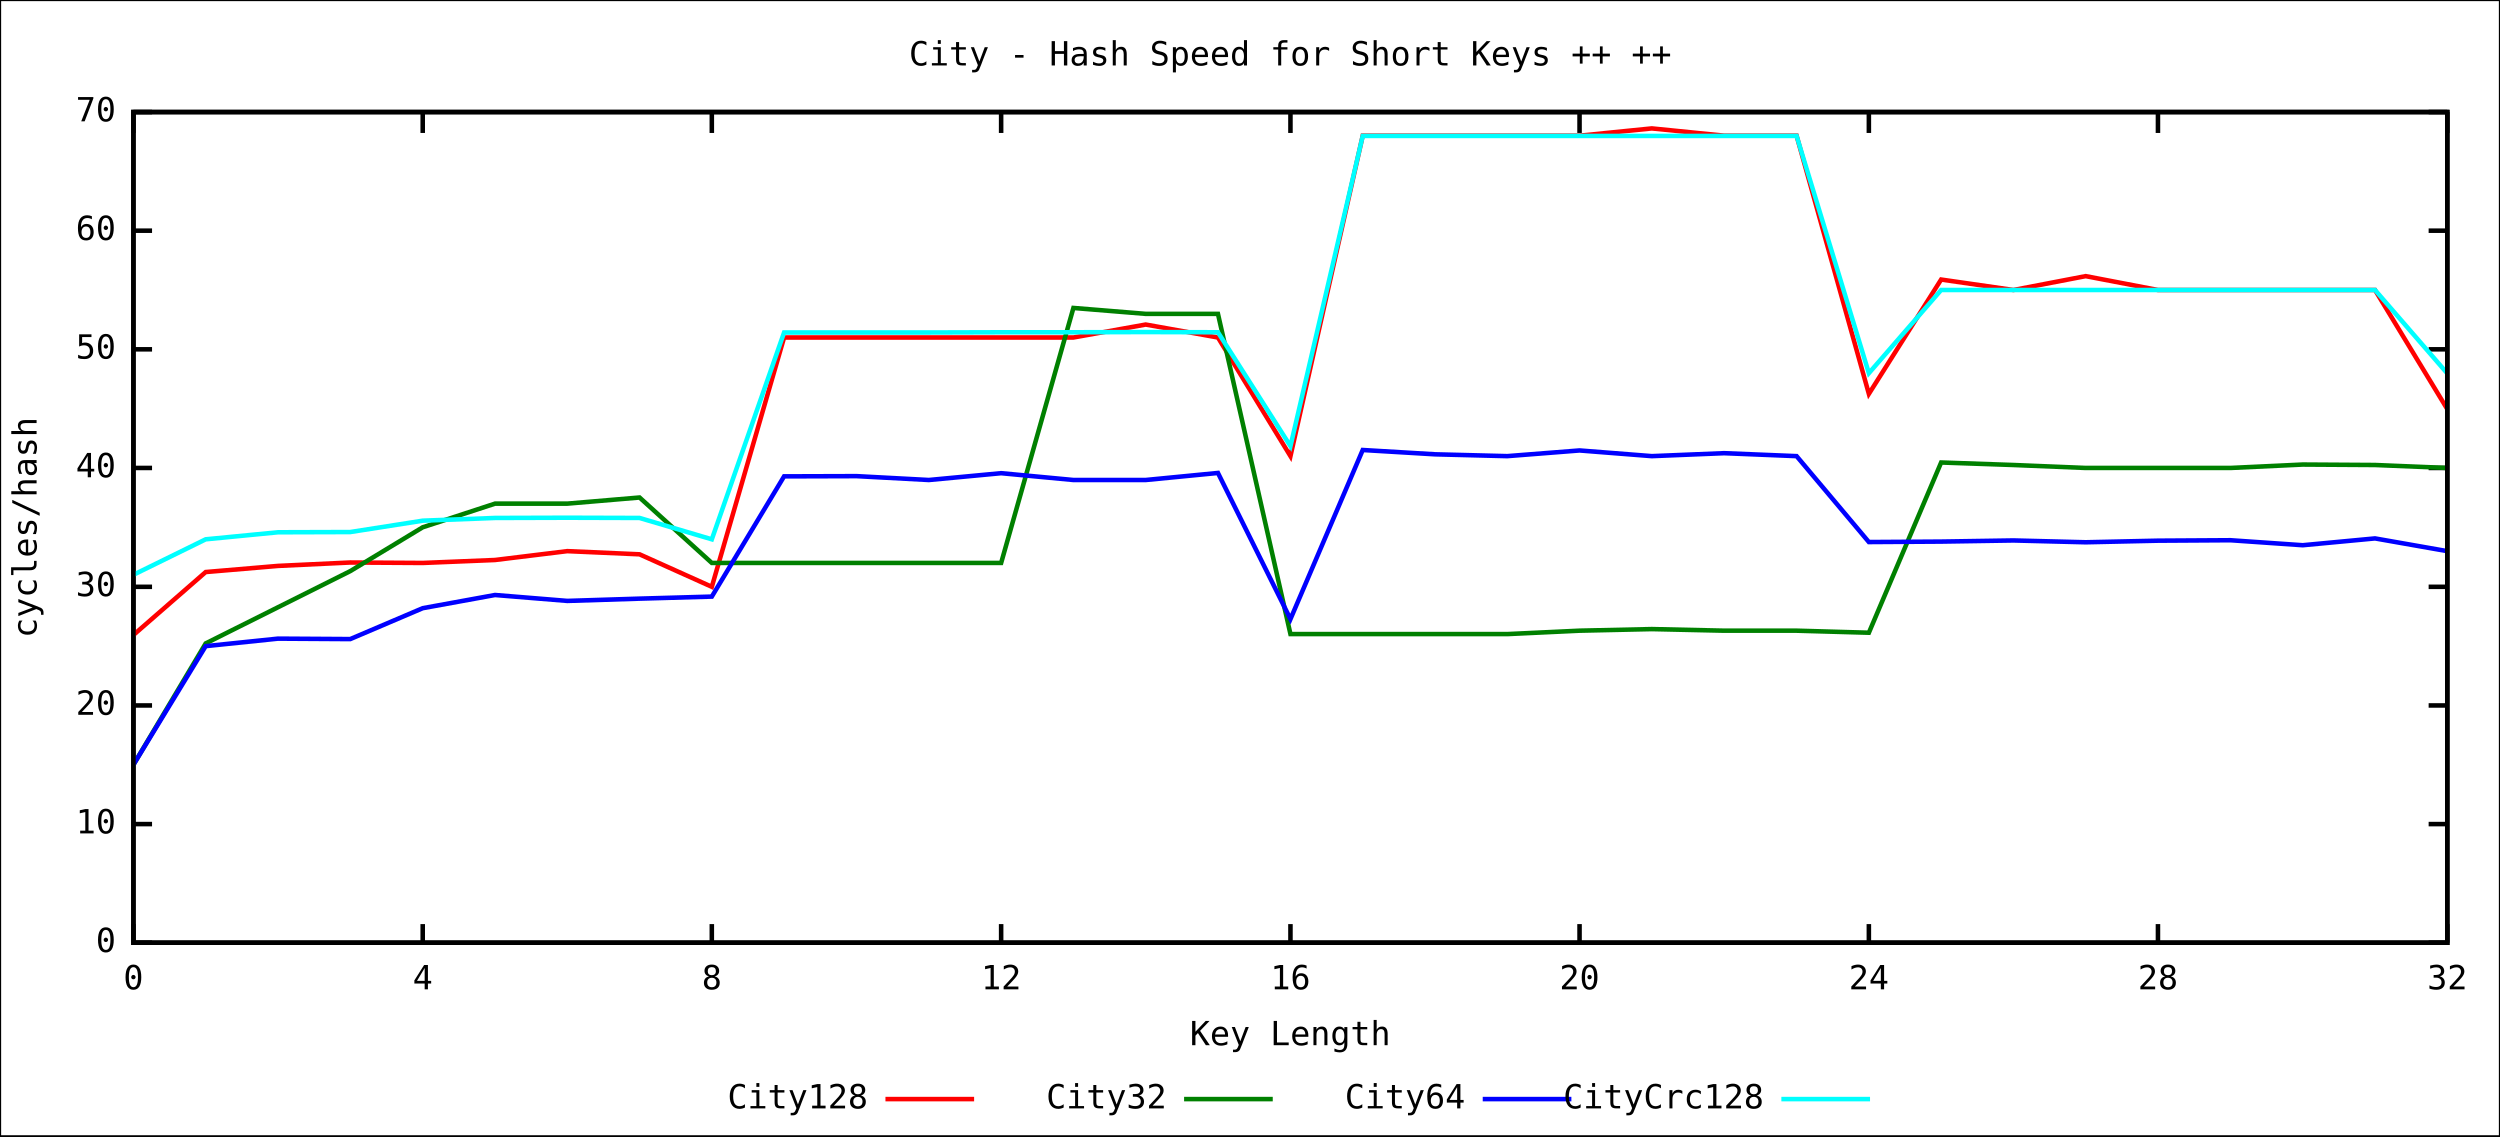
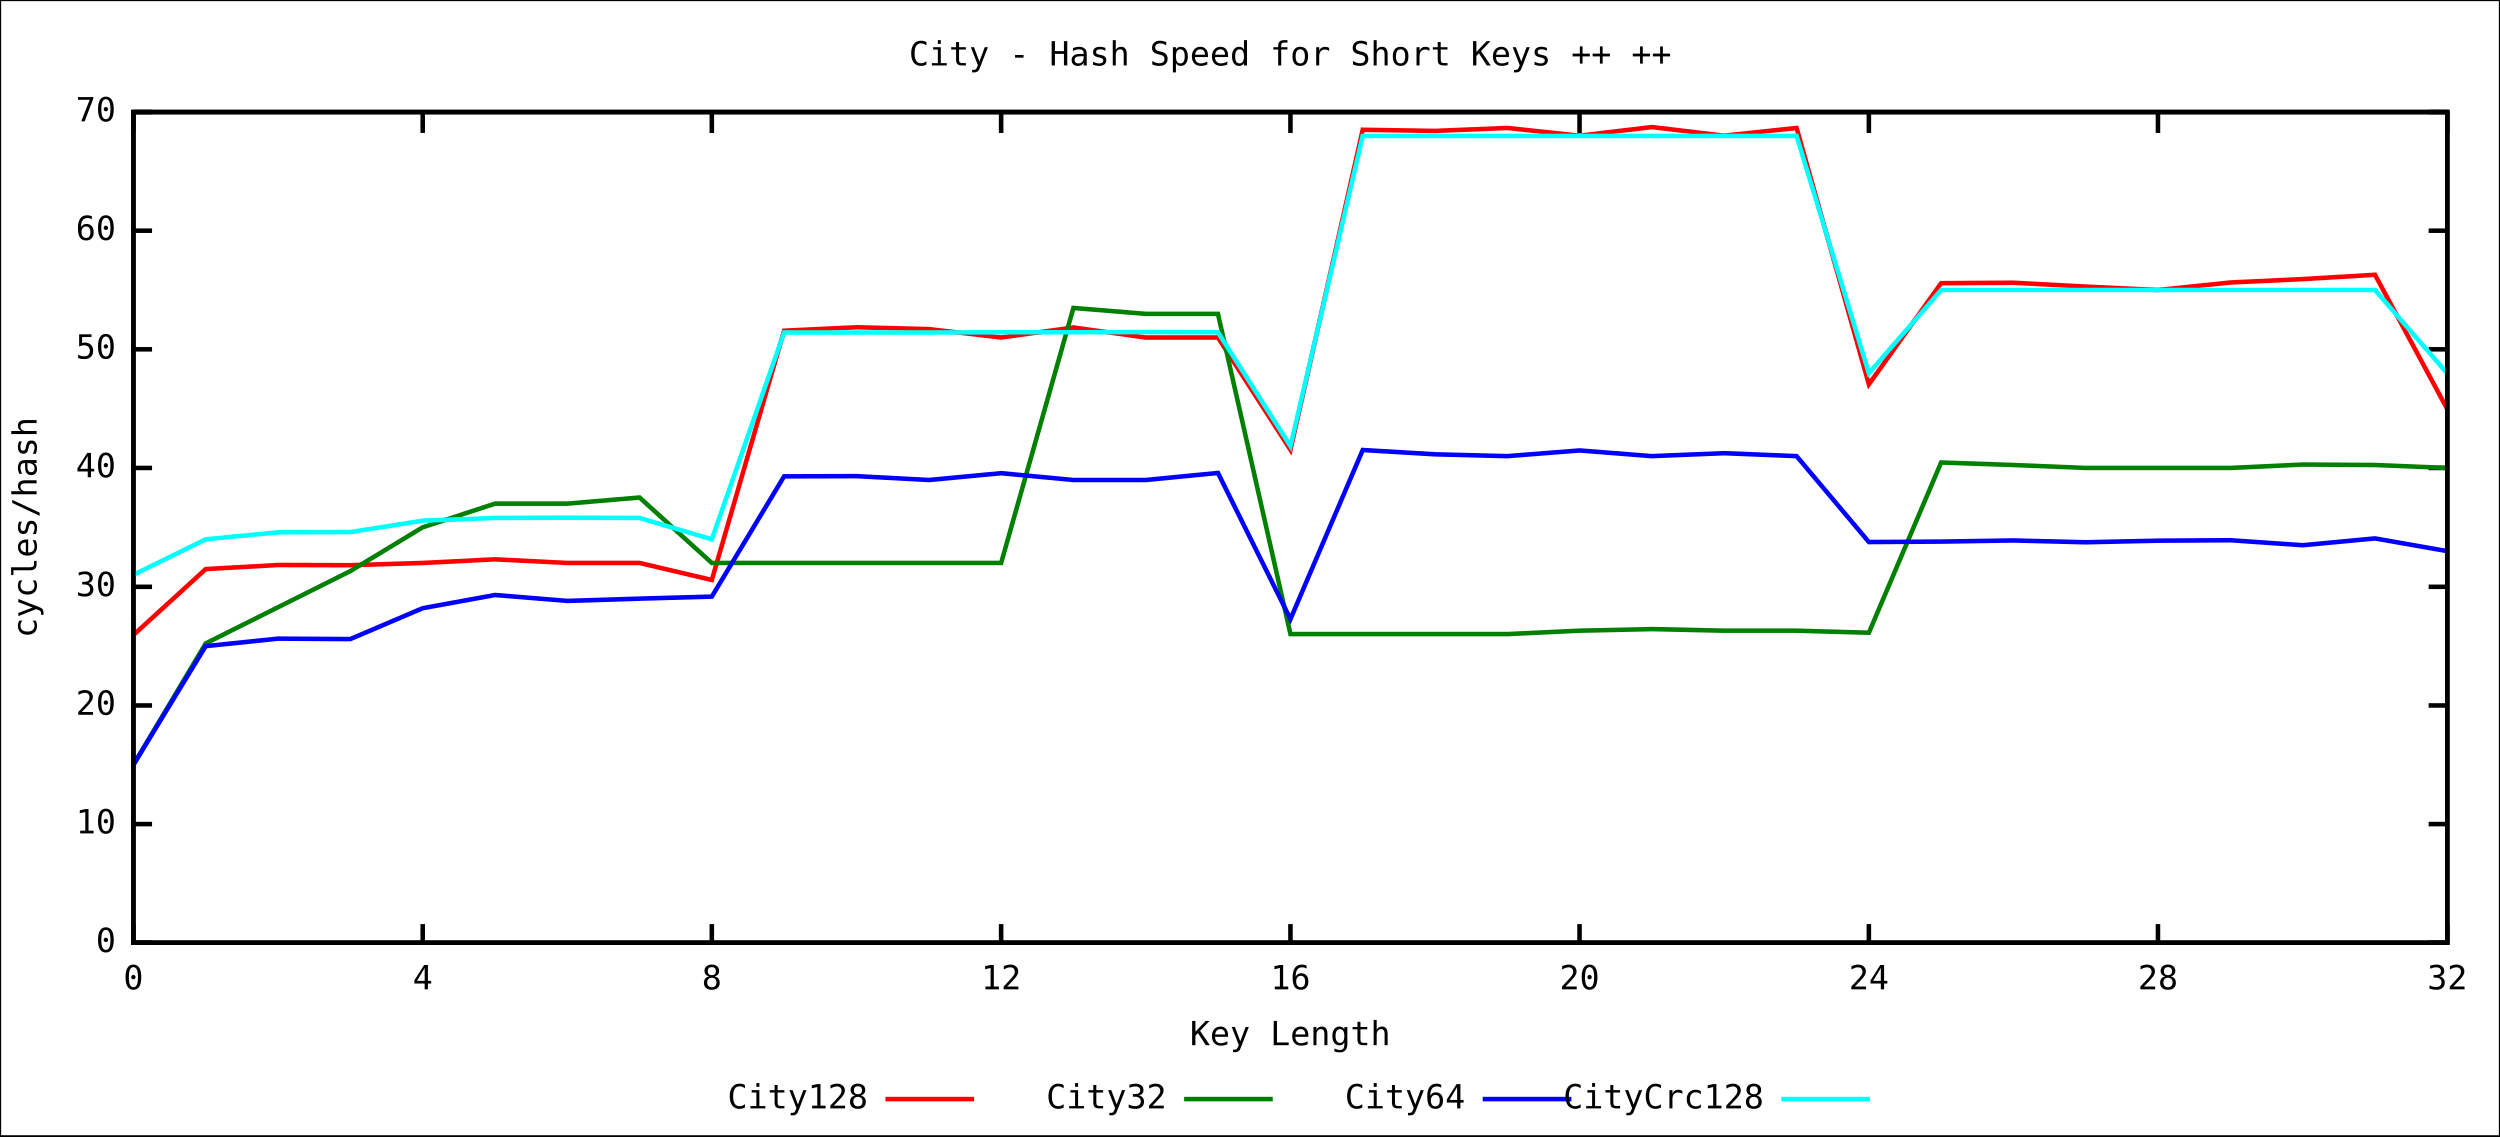
<svg xmlns="http://www.w3.org/2000/svg" xmlns:xlink="http://www.w3.org/1999/xlink" width="1100" height="500" viewBox="0 0 1100 500">
  <rect x="0" y="0" width="1100" height="500" fill="#ffffff" stroke="black" stroke-width="1" />
  <g id="gnuplot_canvas">
    <defs>
      <circle id="gpDot" r="0.5" stroke-width="0.5" />
      <path id="gpPt0" stroke-width="0.244" stroke="currentColor" d="M-1,0 h2 M0,-1 v2" />
      <path id="gpPt1" stroke-width="0.244" stroke="currentColor" d="M-1,-1 L1,1 M1,-1 L-1,1" />
      <path id="gpPt2" stroke-width="0.244" stroke="currentColor" d="M-1,0 L1,0 M0,-1 L0,1 M-1,-1 L1,1 M-1,1 L1,-1" />
      <rect id="gpPt3" stroke-width="0.244" stroke="currentColor" x="-1" y="-1" width="2" height="2" />
      <rect id="gpPt4" stroke-width="0.244" stroke="currentColor" fill="currentColor" x="-1" y="-1" width="2" height="2" />
      <circle id="gpPt5" stroke-width="0.244" stroke="currentColor" cx="0" cy="0" r="1" />
      <use xlink:href="#gpPt5" id="gpPt6" fill="currentColor" stroke="none" />
      <path id="gpPt7" stroke-width="0.244" stroke="currentColor" d="M0,-1.33 L-1.33,0.67 L1.33,0.67 z" />
      <use xlink:href="#gpPt7" id="gpPt8" fill="currentColor" stroke="none" />
      <use xlink:href="#gpPt7" id="gpPt9" stroke="currentColor" transform="rotate(180)" />
      <use xlink:href="#gpPt9" id="gpPt10" fill="currentColor" stroke="none" />
      <use xlink:href="#gpPt3" id="gpPt11" stroke="currentColor" transform="rotate(45)" />
      <use xlink:href="#gpPt11" id="gpPt12" fill="currentColor" stroke="none" />
    </defs>
    <g style="fill:none; color:white; stroke:currentColor; stroke-width:2.00; stroke-linecap:butt; stroke-linejoin:miter">
</g>
    <g style="fill:none; color:black; stroke:currentColor; stroke-width:2.00; stroke-linecap:butt; stroke-linejoin:miter">
      <path stroke="black" d="M58.7,414.8 L66.9,414.8 M1076.8,414.8 L1068.6,414.8  h0.01" />
      <g transform="translate(51.0,418.9)" style="stroke:none; fill:black; font-family:mono; font-size:11.00pt; text-anchor:end">
        <text> 0</text>
      </g>
      <path stroke="black" d="M58.7,362.6 L66.9,362.6 M1076.8,362.6 L1068.6,362.6  h0.01" />
      <g transform="translate(51.0,366.7)" style="stroke:none; fill:black; font-family:mono; font-size:11.00pt; text-anchor:end">
        <text> 10</text>
      </g>
      <path stroke="black" d="M58.7,310.4 L66.9,310.4 M1076.8,310.4 L1068.6,310.4  h0.01" />
      <g transform="translate(51.0,314.5)" style="stroke:none; fill:black; font-family:mono; font-size:11.00pt; text-anchor:end">
        <text> 20</text>
      </g>
      <path stroke="black" d="M58.7,258.2 L66.9,258.2 M1076.8,258.2 L1068.6,258.2  h0.01" />
      <g transform="translate(51.0,262.3)" style="stroke:none; fill:black; font-family:mono; font-size:11.00pt; text-anchor:end">
        <text> 30</text>
      </g>
      <path stroke="black" d="M58.7,205.9 L66.9,205.9 M1076.8,205.9 L1068.6,205.9  h0.01" />
      <g transform="translate(51.0,210.0)" style="stroke:none; fill:black; font-family:mono; font-size:11.00pt; text-anchor:end">
        <text> 40</text>
      </g>
      <path stroke="black" d="M58.7,153.7 L66.9,153.7 M1076.8,153.7 L1068.6,153.7  h0.01" />
      <g transform="translate(51.0,157.8)" style="stroke:none; fill:black; font-family:mono; font-size:11.00pt; text-anchor:end">
        <text> 50</text>
      </g>
      <path stroke="black" d="M58.7,101.5 L66.9,101.5 M1076.8,101.5 L1068.6,101.5  h0.01" />
      <g transform="translate(51.0,105.6)" style="stroke:none; fill:black; font-family:mono; font-size:11.00pt; text-anchor:end">
        <text> 60</text>
      </g>
      <path stroke="black" d="M58.7,49.3 L66.9,49.3 M1076.8,49.3 L1068.6,49.3  h0.01" />
      <g transform="translate(51.0,53.4)" style="stroke:none; fill:black; font-family:mono; font-size:11.00pt; text-anchor:end">
        <text> 70</text>
      </g>
      <path stroke="black" d="M58.7,414.8 L58.7,406.6 M58.7,49.3 L58.7,57.5  h0.01" />
      <g transform="translate(58.7,435.3)" style="stroke:none; fill:black; font-family:mono; font-size:11.00pt; text-anchor:middle">
        <text> 0</text>
      </g>
      <path stroke="black" d="M186.0,414.8 L186.0,406.6 M186.0,49.3 L186.0,57.5  h0.01" />
      <g transform="translate(186.0,435.3)" style="stroke:none; fill:black; font-family:mono; font-size:11.00pt; text-anchor:middle">
        <text> 4</text>
      </g>
      <path stroke="black" d="M313.2,414.8 L313.2,406.6 M313.2,49.3 L313.2,57.5  h0.01" />
      <g transform="translate(313.2,435.3)" style="stroke:none; fill:black; font-family:mono; font-size:11.00pt; text-anchor:middle">
        <text> 8</text>
      </g>
      <path stroke="black" d="M440.5,414.8 L440.5,406.6 M440.5,49.3 L440.5,57.5  h0.01" />
      <g transform="translate(440.5,435.3)" style="stroke:none; fill:black; font-family:mono; font-size:11.00pt; text-anchor:middle">
        <text> 12</text>
      </g>
      <path stroke="black" d="M567.8,414.8 L567.8,406.6 M567.8,49.3 L567.8,57.5  h0.01" />
      <g transform="translate(567.8,435.3)" style="stroke:none; fill:black; font-family:mono; font-size:11.00pt; text-anchor:middle">
        <text> 16</text>
      </g>
      <path stroke="black" d="M695.0,414.8 L695.0,406.6 M695.0,49.3 L695.0,57.5  h0.01" />
      <g transform="translate(695.0,435.3)" style="stroke:none; fill:black; font-family:mono; font-size:11.00pt; text-anchor:middle">
        <text> 20</text>
      </g>
      <path stroke="black" d="M822.3,414.8 L822.3,406.6 M822.3,49.3 L822.3,57.5  h0.01" />
      <g transform="translate(822.3,435.3)" style="stroke:none; fill:black; font-family:mono; font-size:11.00pt; text-anchor:middle">
        <text> 24</text>
      </g>
      <path stroke="black" d="M949.5,414.8 L949.5,406.6 M949.5,49.3 L949.5,57.5  h0.01" />
      <g transform="translate(949.5,435.3)" style="stroke:none; fill:black; font-family:mono; font-size:11.00pt; text-anchor:middle">
        <text> 28</text>
      </g>
      <path stroke="black" d="M1076.8,414.8 L1076.8,406.6 M1076.8,49.3 L1076.8,57.5  h0.01" />
      <g transform="translate(1076.8,435.3)" style="stroke:none; fill:black; font-family:mono; font-size:11.00pt; text-anchor:middle">
        <text> 32</text>
      </g>
      <path stroke="black" d="M58.7,49.3 L58.7,414.8 L1076.8,414.8 L1076.8,49.3 L58.7,49.3 Z  h0.01" />
      <g transform="translate(16.1,232.1) rotate(270)" style="stroke:none; fill:black; font-family:mono; font-size:11.00pt; text-anchor:middle">
        <text>cycles/hash</text>
      </g>
      <g transform="translate(567.7,459.9)" style="stroke:none; fill:black; font-family:mono; font-size:11.00pt; text-anchor:middle">
        <text>Key Length</text>
      </g>
      <g transform="translate(567.7,28.8)" style="stroke:none; fill:black; font-family:mono; font-size:11.00pt; text-anchor:middle">
        <text>City - Hash Speed for Short Keys <a href="City.medium.svg">++</a>
          <a href="City.long.svg">++</a>
        </text>
      </g>
    </g>
    <g id="City128">
      <g style="fill:none; color:red; stroke:currentColor; stroke-width:2.00; stroke-linecap:butt; stroke-linejoin:miter">
        <g visibility="visible">
          <g transform="translate(381.9,487.7)" style="stroke:none; fill:black; font-family:mono; font-size:11.00pt; text-anchor:end">
            <text>City128</text>
          </g>
          <path d="M389.6,483.6 L428.6,483.6  h0.01" />
        </g>
-         <path d="M58.7,279.4 L90.5,251.7 L122.3,249.0 L154.1,247.5 L186.0,247.7 L217.8,246.4 L249.6,242.5 L281.4,243.9    L313.2,258.2 L345.0,148.5 L376.9,148.5 L408.7,148.5 L440.5,148.5 L472.3,148.5 L504.1,142.8 L535.9,148.5    L567.8,200.7 L599.6,59.7 L631.4,59.7 L663.2,59.7 L695.0,59.7 L726.8,56.5 L758.6,59.7 L790.5,59.7    L822.3,173.3 L854.1,123.0 L885.9,127.6 L917.7,121.5 L949.5,127.6 L981.4,127.6 L1013.2,127.6 L1045.0,127.6    L1076.8,180.0  h0.01" />
+         <path d="M58.7,279.4 L90.5,250.4 L122.3,248.6 L154.1,248.7 L186.0,247.7 L217.8,246.1 L249.6,247.7 L281.4,247.7    L313.2,255.2 L345.0,145.5 L376.9,144.0 L408.7,144.8 L440.5,148.5 L472.3,144.1 L504.1,148.5 L535.9,148.5    L567.8,197.9 L599.6,57.1 L631.4,57.6 L663.2,56.3 L695.0,59.7 L726.8,55.9 L758.6,59.7 L790.5,56.3    L822.3,169.1 L854.1,124.6 L885.9,124.4 L917.7,126.1 L949.5,127.6 L981.4,124.3 L1013.2,122.8 L1045.0,120.9    L1076.8,180.0  h0.01" />
      </g>
    </g>
    <g id="City32">
      <g style="fill:none; color:green; stroke:currentColor; stroke-width:2.00; stroke-linecap:butt; stroke-linejoin:miter">
        <g visibility="visible">
          <g transform="translate(513.3,487.7)" style="stroke:none; fill:black; font-family:mono; font-size:11.00pt; text-anchor:end">
            <text>City32</text>
          </g>
          <path d="M521.0,483.6 L560.0,483.6  h0.01" />
        </g>
        <path d="M58.7,336.5 L90.5,283.1 L122.3,267.2 L154.1,251.3 L186.0,232.0 L217.8,221.6 L249.6,221.6 L281.4,218.9    L313.2,247.7 L345.0,247.7 L376.9,247.7 L408.7,247.7 L440.5,247.7 L472.3,135.5 L504.1,138.1 L535.9,138.1    L567.8,279.0 L599.6,279.0 L631.4,279.0 L663.2,279.0 L695.0,277.5 L726.8,276.8 L758.6,277.5 L790.5,277.5    L822.3,278.4 L854.1,203.5 L885.9,204.6 L917.7,205.9 L949.5,205.9 L981.4,205.9 L1013.2,204.4 L1045.0,204.6    L1076.8,205.9  h0.01" />
      </g>
    </g>
    <g id="City64">
      <g style="fill:none; color:blue; stroke:currentColor; stroke-width:2.00; stroke-linecap:butt; stroke-linejoin:miter">
        <g visibility="visible">
          <g transform="translate(644.7,487.7)" style="stroke:none; fill:black; font-family:mono; font-size:11.00pt; text-anchor:end">
            <text>City64</text>
          </g>
          <path d="M652.4,483.6 L691.4,483.6  h0.01" />
        </g>
        <path d="M58.7,336.5 L90.5,284.3 L122.3,281.0 L154.1,281.2 L186.0,267.6 L217.8,261.8 L249.6,264.4 L281.4,263.4    L313.2,262.5 L345.0,209.6 L376.9,209.5 L408.7,211.2 L440.5,208.2 L472.3,211.2 L504.1,211.2 L535.9,208.1    L567.8,272.4 L599.6,198.0 L631.4,199.9 L663.2,200.7 L695.0,198.2 L726.8,200.7 L758.6,199.4 L790.5,200.7    L822.3,238.5 L854.1,238.3 L885.9,237.8 L917.7,238.6 L949.5,237.9 L981.4,237.7 L1013.2,239.9 L1045.0,236.9    L1076.8,242.5  h0.01" />
      </g>
    </g>
    <g id="CityCrc128">
      <g style="fill:none; color:cyan; stroke:currentColor; stroke-width:2.00; stroke-linecap:butt; stroke-linejoin:miter">
        <g visibility="visible">
          <g transform="translate(776.1,487.7)" style="stroke:none; fill:black; font-family:mono; font-size:11.00pt; text-anchor:end">
            <text>CityCrc128</text>
          </g>
          <path d="M783.8,483.6 L822.8,483.6  h0.01" />
        </g>
        <path d="M58.7,252.9 L90.5,237.3 L122.3,234.2 L154.1,234.1 L186.0,229.1 L217.8,227.9 L249.6,227.8 L281.4,227.9    L313.2,237.3 L345.0,146.3 L376.9,146.3 L408.7,146.3 L440.5,146.2 L472.3,146.2 L504.1,146.1 L535.9,146.2    L567.8,196.3 L599.6,59.8 L631.4,59.8 L663.2,59.8 L695.0,59.8 L726.8,59.8 L758.6,59.8 L790.5,59.8    L822.3,164.2 L854.1,127.6 L885.9,127.6 L917.7,127.6 L949.5,127.6 L981.4,127.6 L1013.2,127.6 L1045.0,127.6    L1076.8,164.3  h0.01" />
      </g>
    </g>
    <g style="fill:none; color:black; stroke:currentColor; stroke-width:2.00; stroke-linecap:butt; stroke-linejoin:miter">
      <path stroke="black" d="M58.7,49.3 L58.7,414.8 L1076.8,414.8 L1076.8,49.3 L58.7,49.3 Z  h0.01" />
    </g>
  </g>
  <text id="coord_text" text-anchor="start" pointer-events="none" font-size="12" font-family="Arial" visibility="hidden"> </text>
</svg>
